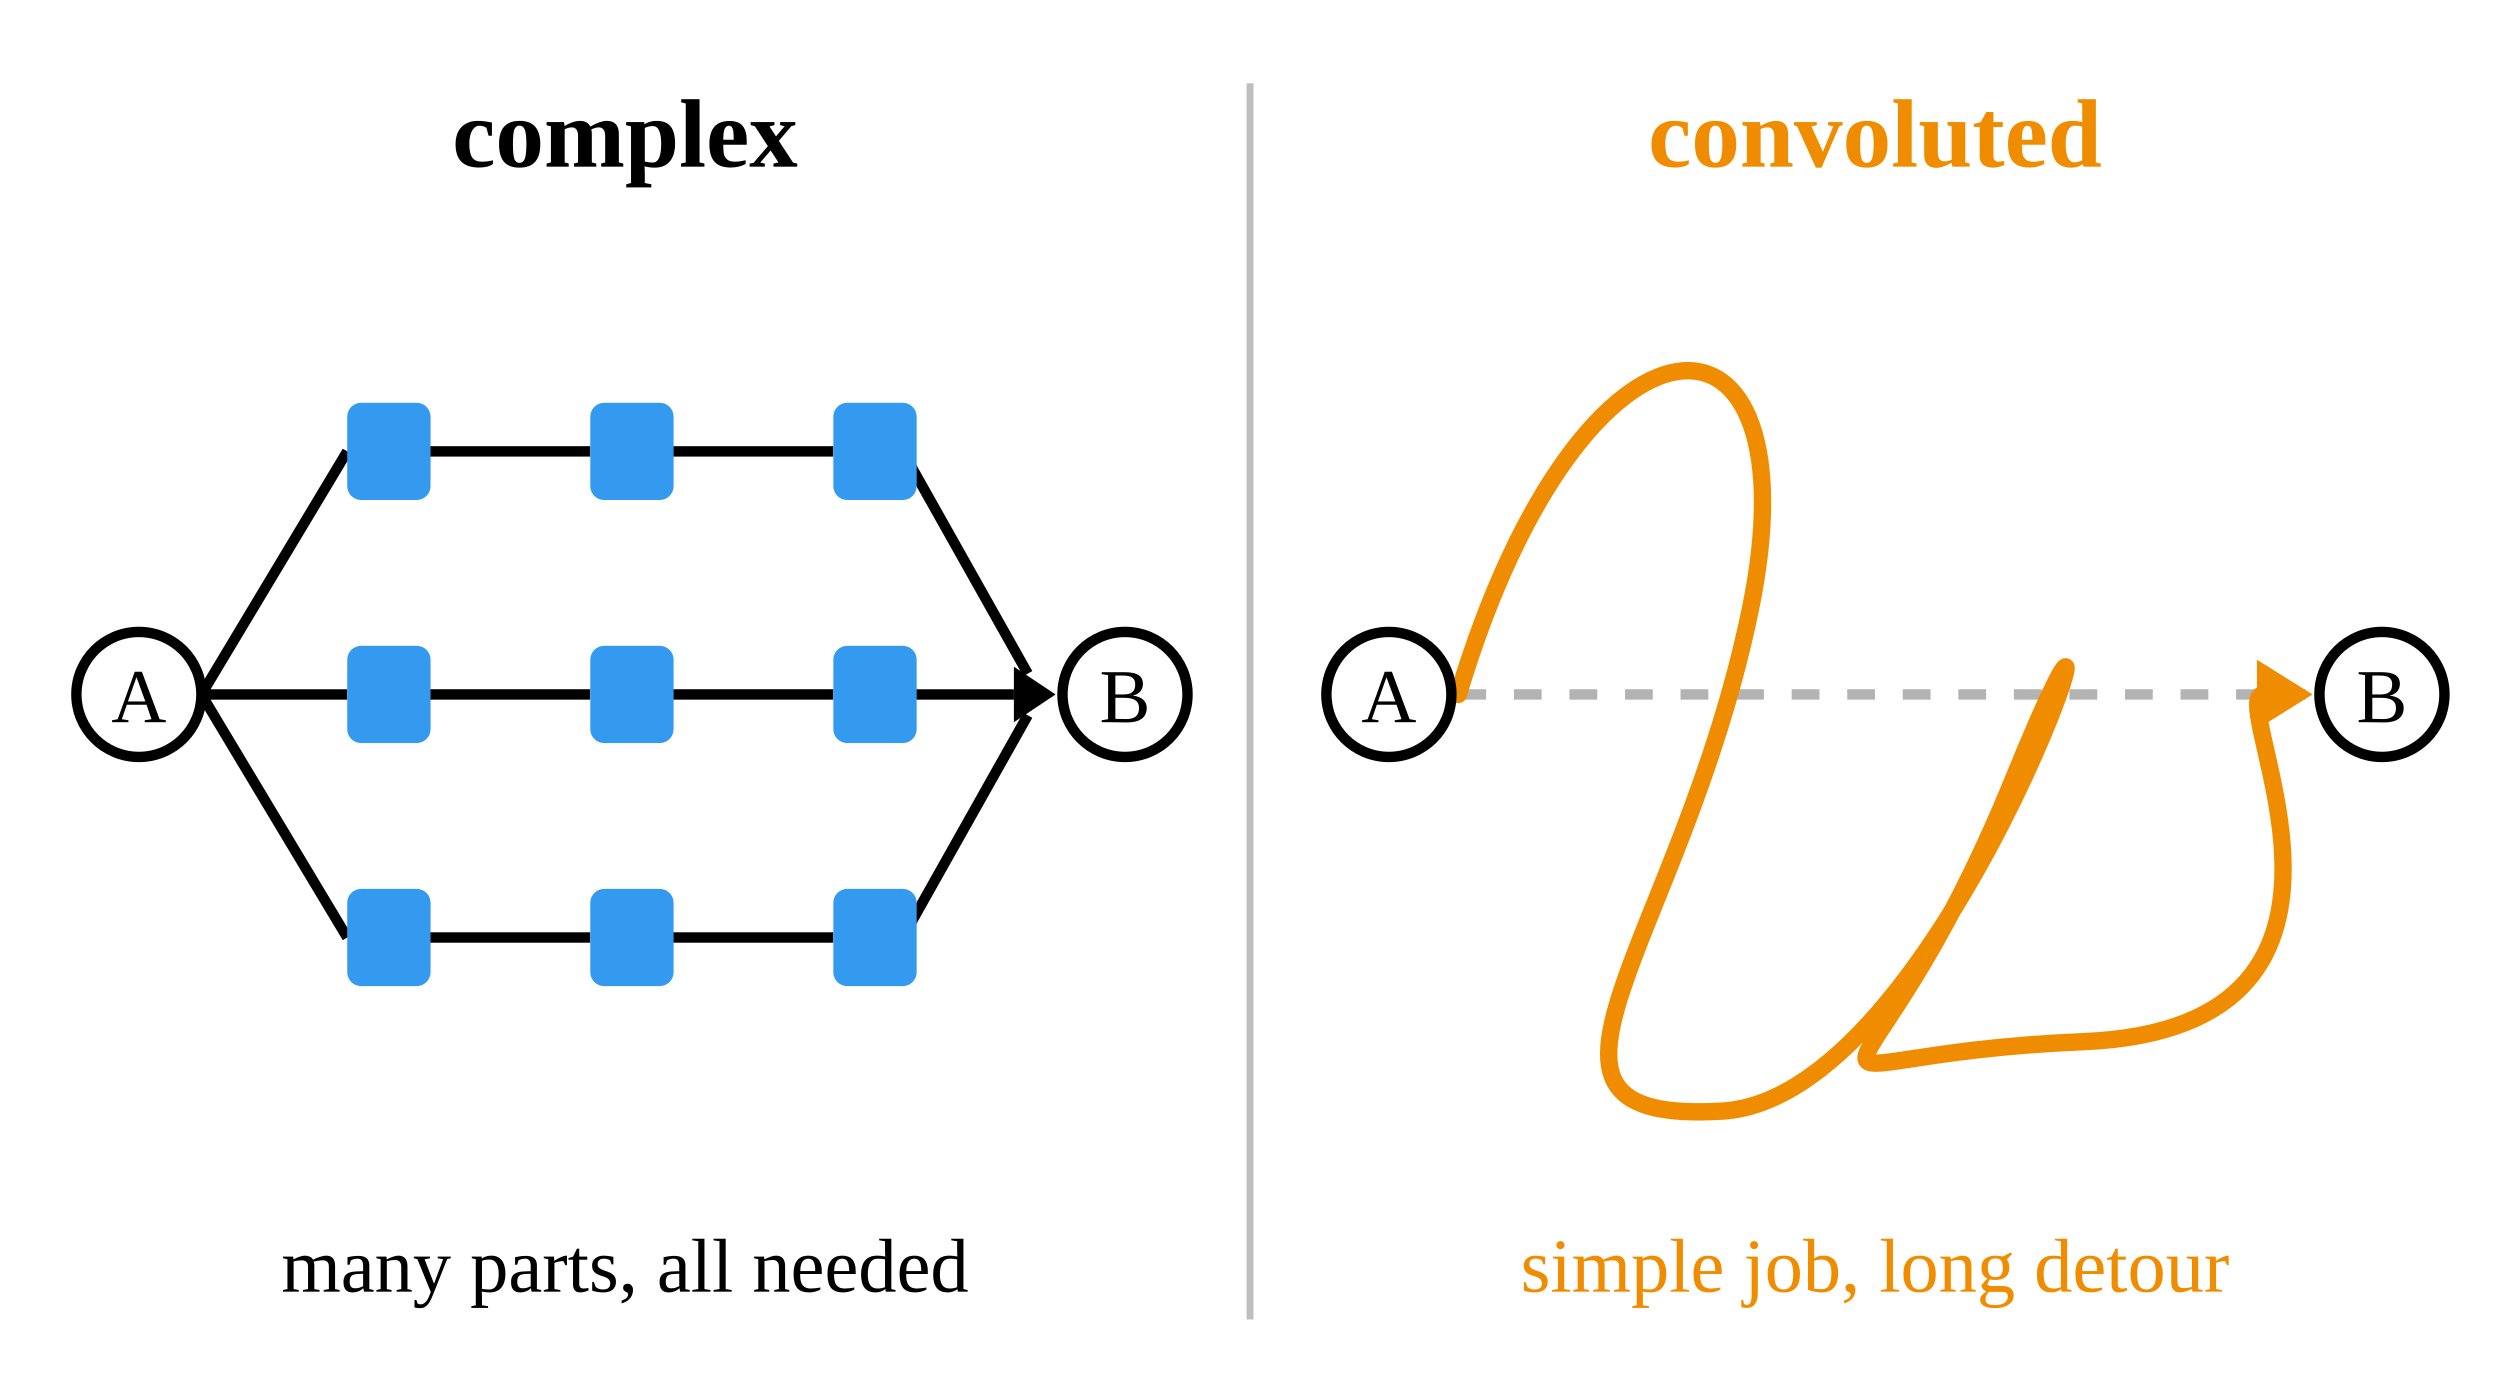
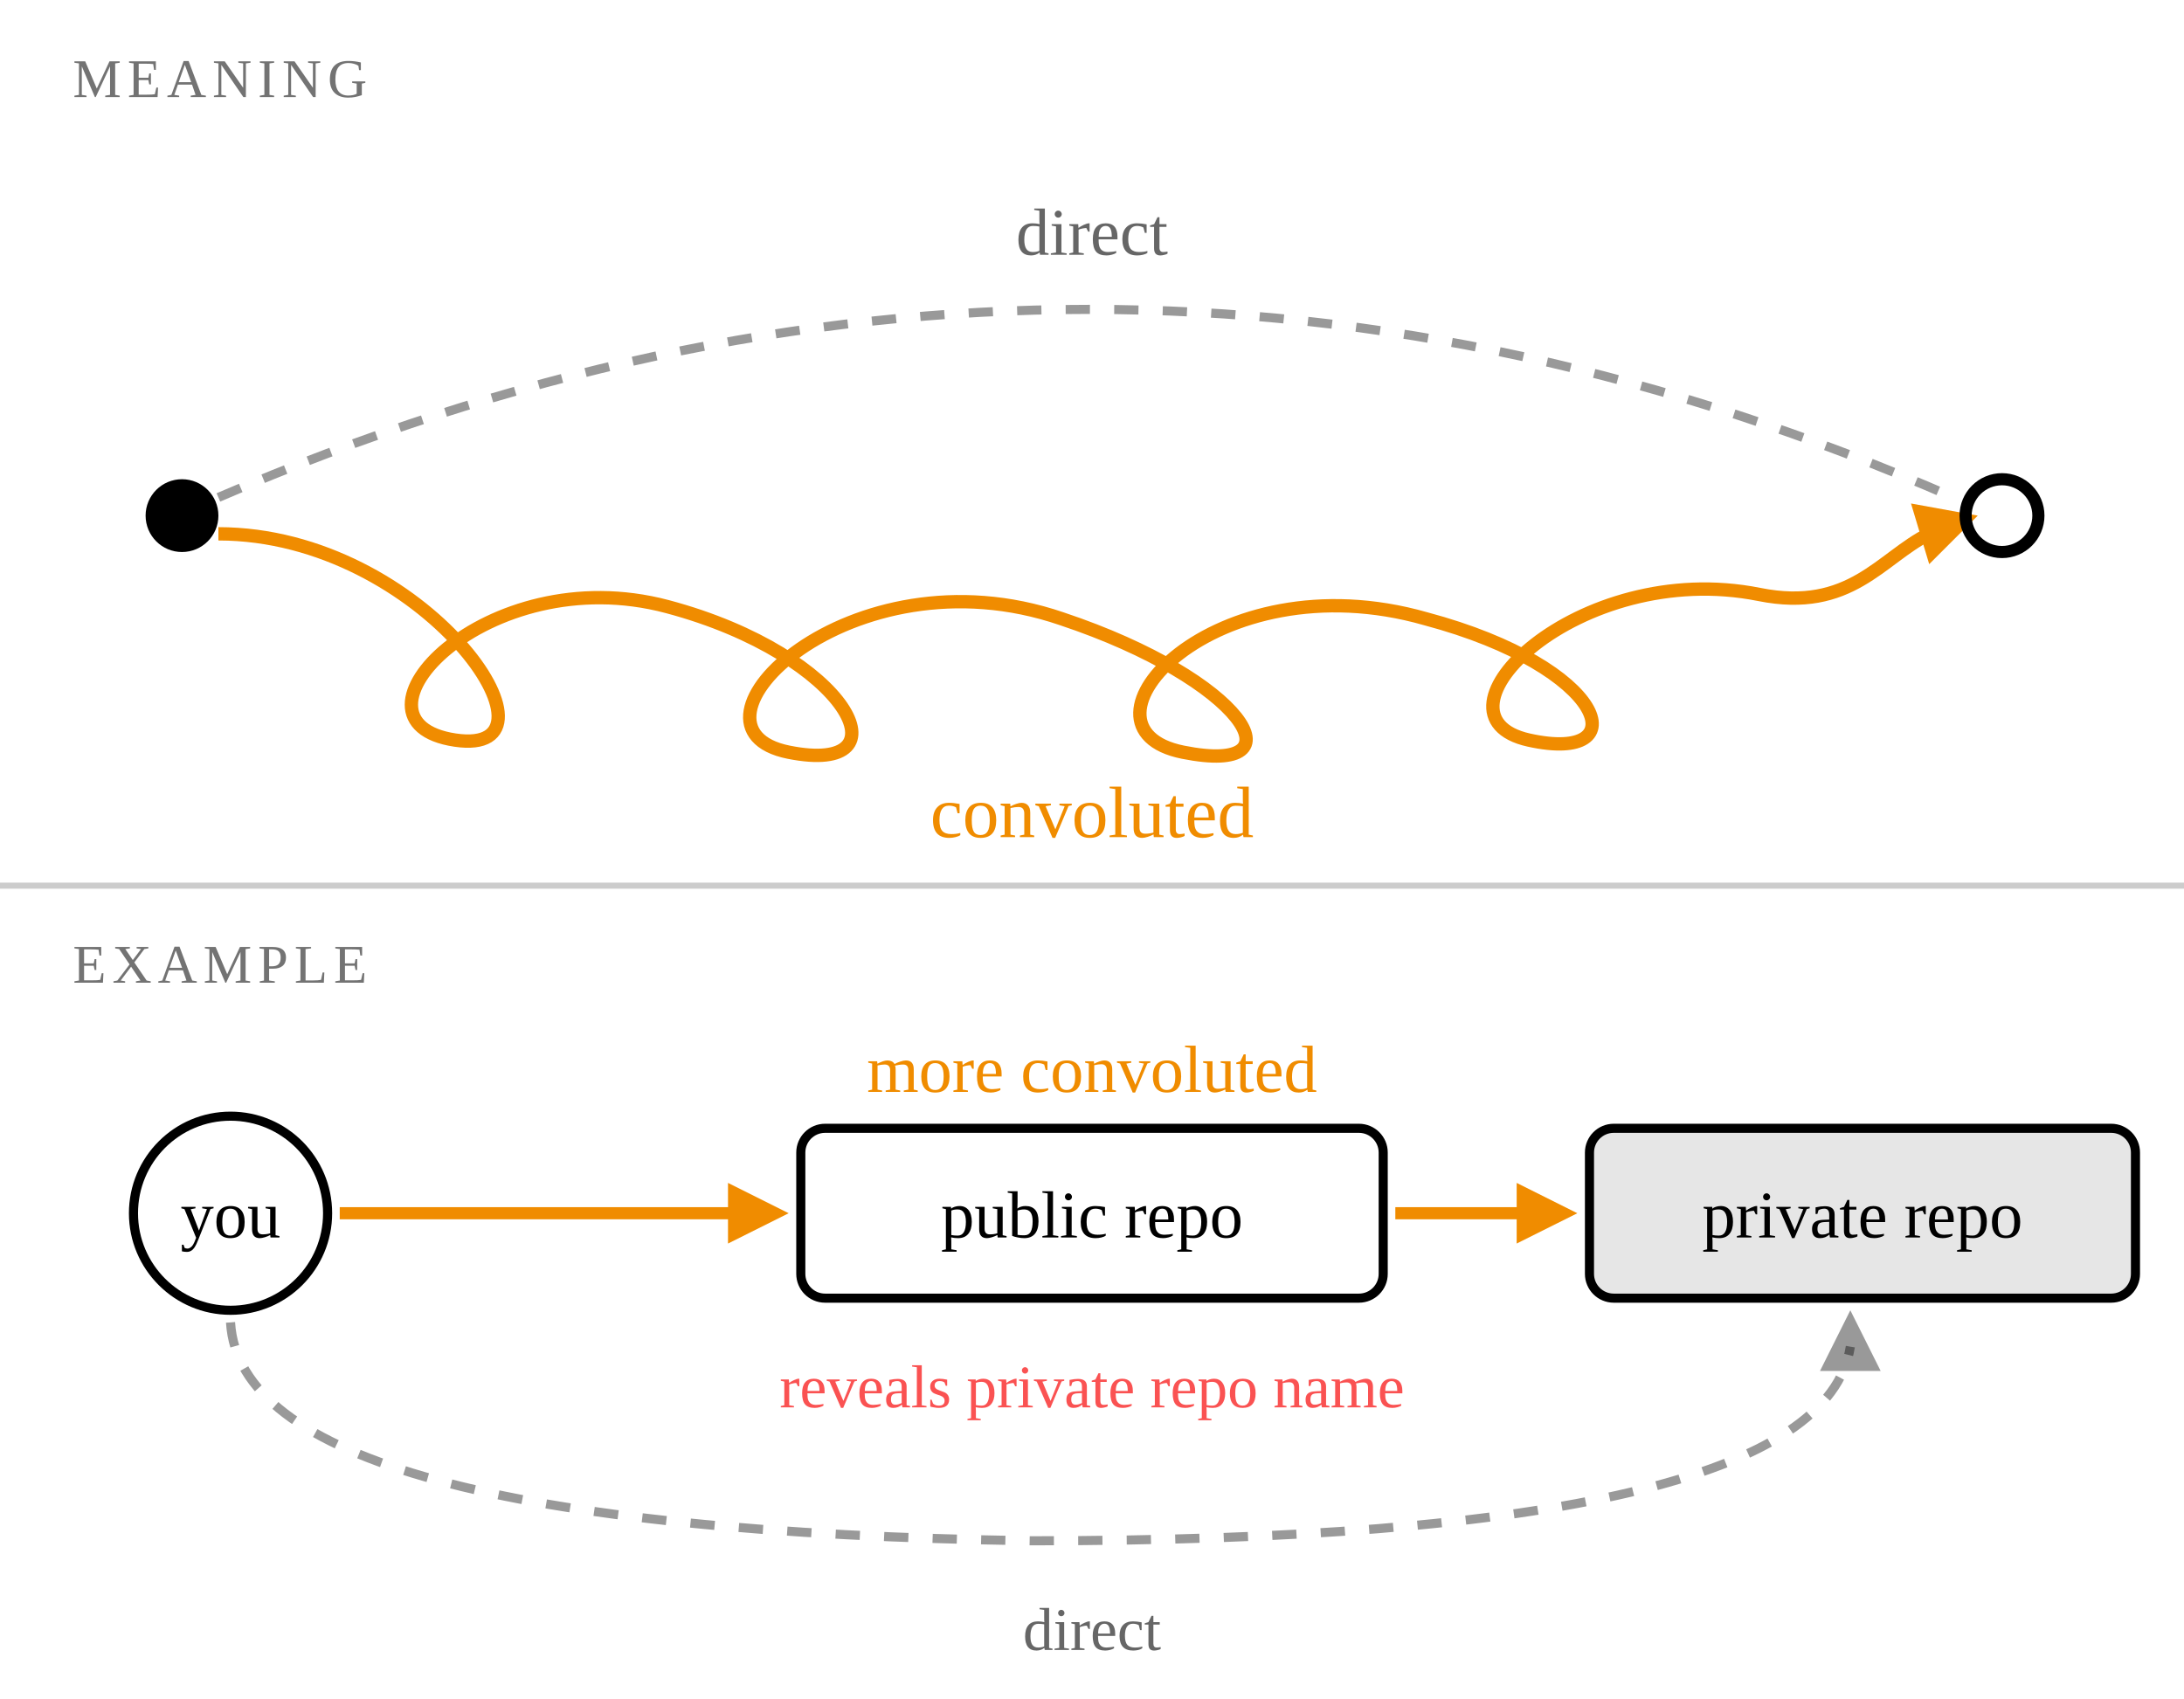
- <svg xmlns="http://www.w3.org/2000/svg" viewBox="0 0 360 200" width="100%" style="max-width:340px" font-family="inherit">
-   <line x1="180" y1="12" x2="180" y2="190" stroke="currentColor" stroke-opacity="0.25" stroke-width="1" />
-   <text x="90" y="24" font-size="14" text-anchor="middle" fill="currentColor" font-weight="bold">complex</text>
-   <text x="270" y="24" font-size="14" text-anchor="middle" fill="#f08c00" font-weight="bold">convoluted</text>
-   <g stroke="currentColor" stroke-width="1.5" fill="none">
-     <path d="M29 100 L50 65 M29 100 L50 100 M29 100 L50 135" />
-     <path d="M60 65 H85 M60 100 H85 M60 135 H85 M95 65 H120 M95 100 H120 M95 135 H120" />
-     <path d="M130 65 L148 97 M130 100 L146 100 M130 135 L148 103" />
-   </g>
-   <g fill="#339af0">
-     <rect x="50" y="58" width="12" height="14" rx="2" />
-     <rect x="50" y="93" width="12" height="14" rx="2" />
-     <rect x="50" y="128" width="12" height="14" rx="2" />
-     <rect x="85" y="58" width="12" height="14" rx="2" />
-     <rect x="85" y="93" width="12" height="14" rx="2" />
-     <rect x="85" y="128" width="12" height="14" rx="2" />
-     <rect x="120" y="58" width="12" height="14" rx="2" />
-     <rect x="120" y="93" width="12" height="14" rx="2" />
-     <rect x="120" y="128" width="12" height="14" rx="2" />
-   </g>
-   <polygon points="146,96 152,100 146,104" fill="currentColor" />
-   <circle cx="20" cy="100" r="9" fill="none" stroke="currentColor" stroke-width="1.5" />
-   <text x="20" y="104" font-size="11" text-anchor="middle" fill="currentColor">A</text>
-   <circle cx="162" cy="100" r="9" fill="none" stroke="currentColor" stroke-width="1.5" />
-   <text x="162" y="104" font-size="11" text-anchor="middle" fill="currentColor">B</text>
-   <line x1="210" y1="100" x2="332" y2="100" stroke="currentColor" stroke-opacity="0.3" stroke-width="1.5" stroke-dasharray="4 4" />
-   <path d="M210 100 C228 40,262 40,252 88 S214 162,248 160 S312 58,290 112 S252 152,300 150 S320 100,326 100" fill="none" stroke="#f08c00" stroke-width="2.5" stroke-linecap="round" />
-   <polygon points="325,95 333,100 325,105" fill="#f08c00" />
-   <circle cx="200" cy="100" r="9" fill="none" stroke="currentColor" stroke-width="1.5" />
-   <text x="200" y="104" font-size="11" text-anchor="middle" fill="currentColor">A</text>
-   <circle cx="343" cy="100" r="9" fill="none" stroke="currentColor" stroke-width="1.5" />
-   <text x="343" y="104" font-size="11" text-anchor="middle" fill="currentColor">B</text>
-   <text x="90" y="186" font-size="11" text-anchor="middle" fill="currentColor">many parts, all needed</text>
-   <text x="270" y="186" font-size="11" text-anchor="middle" fill="#f08c00">simple job, long detour</text>
+ <svg xmlns="http://www.w3.org/2000/svg" viewBox="0 0 360 280" width="100%" style="max-width:340px" font-family="inherit">
+   <text x="12" y="16" font-size="9" letter-spacing="1" fill="currentColor" fill-opacity=".55">MEANING</text>
+   <path d="M36 82 Q180 20 322 82" fill="none" stroke="currentColor" stroke-opacity=".4" stroke-width="1.5" stroke-dasharray="4 4" />
+   <text x="180" y="42" font-size="11" text-anchor="middle" fill="currentColor" fill-opacity=".6">direct</text>
+   <path d="M36 88 C70 88 95 125 75 122 C55 119 80 92 110 100 C140 108 150 128 130 124 C110 120 140 90 175 102 C205 112 215 128 195 124 C175 120 200 92 235 102 C265 110 270 126 252 122 C234 118 260 92 290 98 C305 101 310 92 318 88" fill="none" stroke="#f08c00" stroke-width="2.2" />
+   <polygon points="326,85 315,83 318,93" fill="#f08c00" />
+   <circle cx="30" cy="85" r="6" fill="currentColor" />
+   <circle cx="330" cy="85" r="6" fill="none" stroke="currentColor" stroke-width="2" />
+   <text x="180" y="138" font-size="12" text-anchor="middle" fill="#f08c00">convoluted</text>
+   <line x1="0" y1="146" x2="360" y2="146" stroke="currentColor" stroke-opacity=".2" />
+   <text x="12" y="162" font-size="9" letter-spacing="1" fill="currentColor" fill-opacity=".55">EXAMPLE</text>
+   <text x="180" y="180" font-size="11" text-anchor="middle" fill="#f08c00">more convoluted</text>
+   <circle cx="38" cy="200" r="16" fill="none" stroke="currentColor" stroke-width="1.5" />
+   <text x="38" y="204" font-size="11" text-anchor="middle" fill="currentColor">you</text>
+   <line x1="56" y1="200" x2="122" y2="200" stroke="#f08c00" stroke-width="2" />
+   <polygon points="130,200 120,195 120,205" fill="#f08c00" />
+   <rect x="132" y="186" width="96" height="28" rx="4" fill="none" stroke="currentColor" stroke-width="1.5" />
+   <text x="180" y="204" font-size="11" text-anchor="middle" fill="currentColor">public repo</text>
+   <line x1="230" y1="200" x2="252" y2="200" stroke="#f08c00" stroke-width="2" />
+   <polygon points="260,200 250,195 250,205" fill="#f08c00" />
+   <rect x="262" y="186" width="90" height="28" rx="4" fill="currentColor" fill-opacity=".1" stroke="currentColor" stroke-width="1.5" />
+   <text x="307" y="204" font-size="11" text-anchor="middle" fill="currentColor">private repo</text>
+   <text x="180" y="232" font-size="10" text-anchor="middle" fill="#fa5252">reveals private repo name</text>
+   <path d="M38 218 Q40 252 170 254 Q300 254 305 222" fill="none" stroke="currentColor" stroke-opacity=".4" stroke-width="1.5" stroke-dasharray="4 4" />
+   <polygon points="305,216 300,226 310,226" fill="currentColor" fill-opacity=".4" />
+   <text x="180" y="272" font-size="10" text-anchor="middle" fill="currentColor" fill-opacity=".6">direct</text>
</svg>
